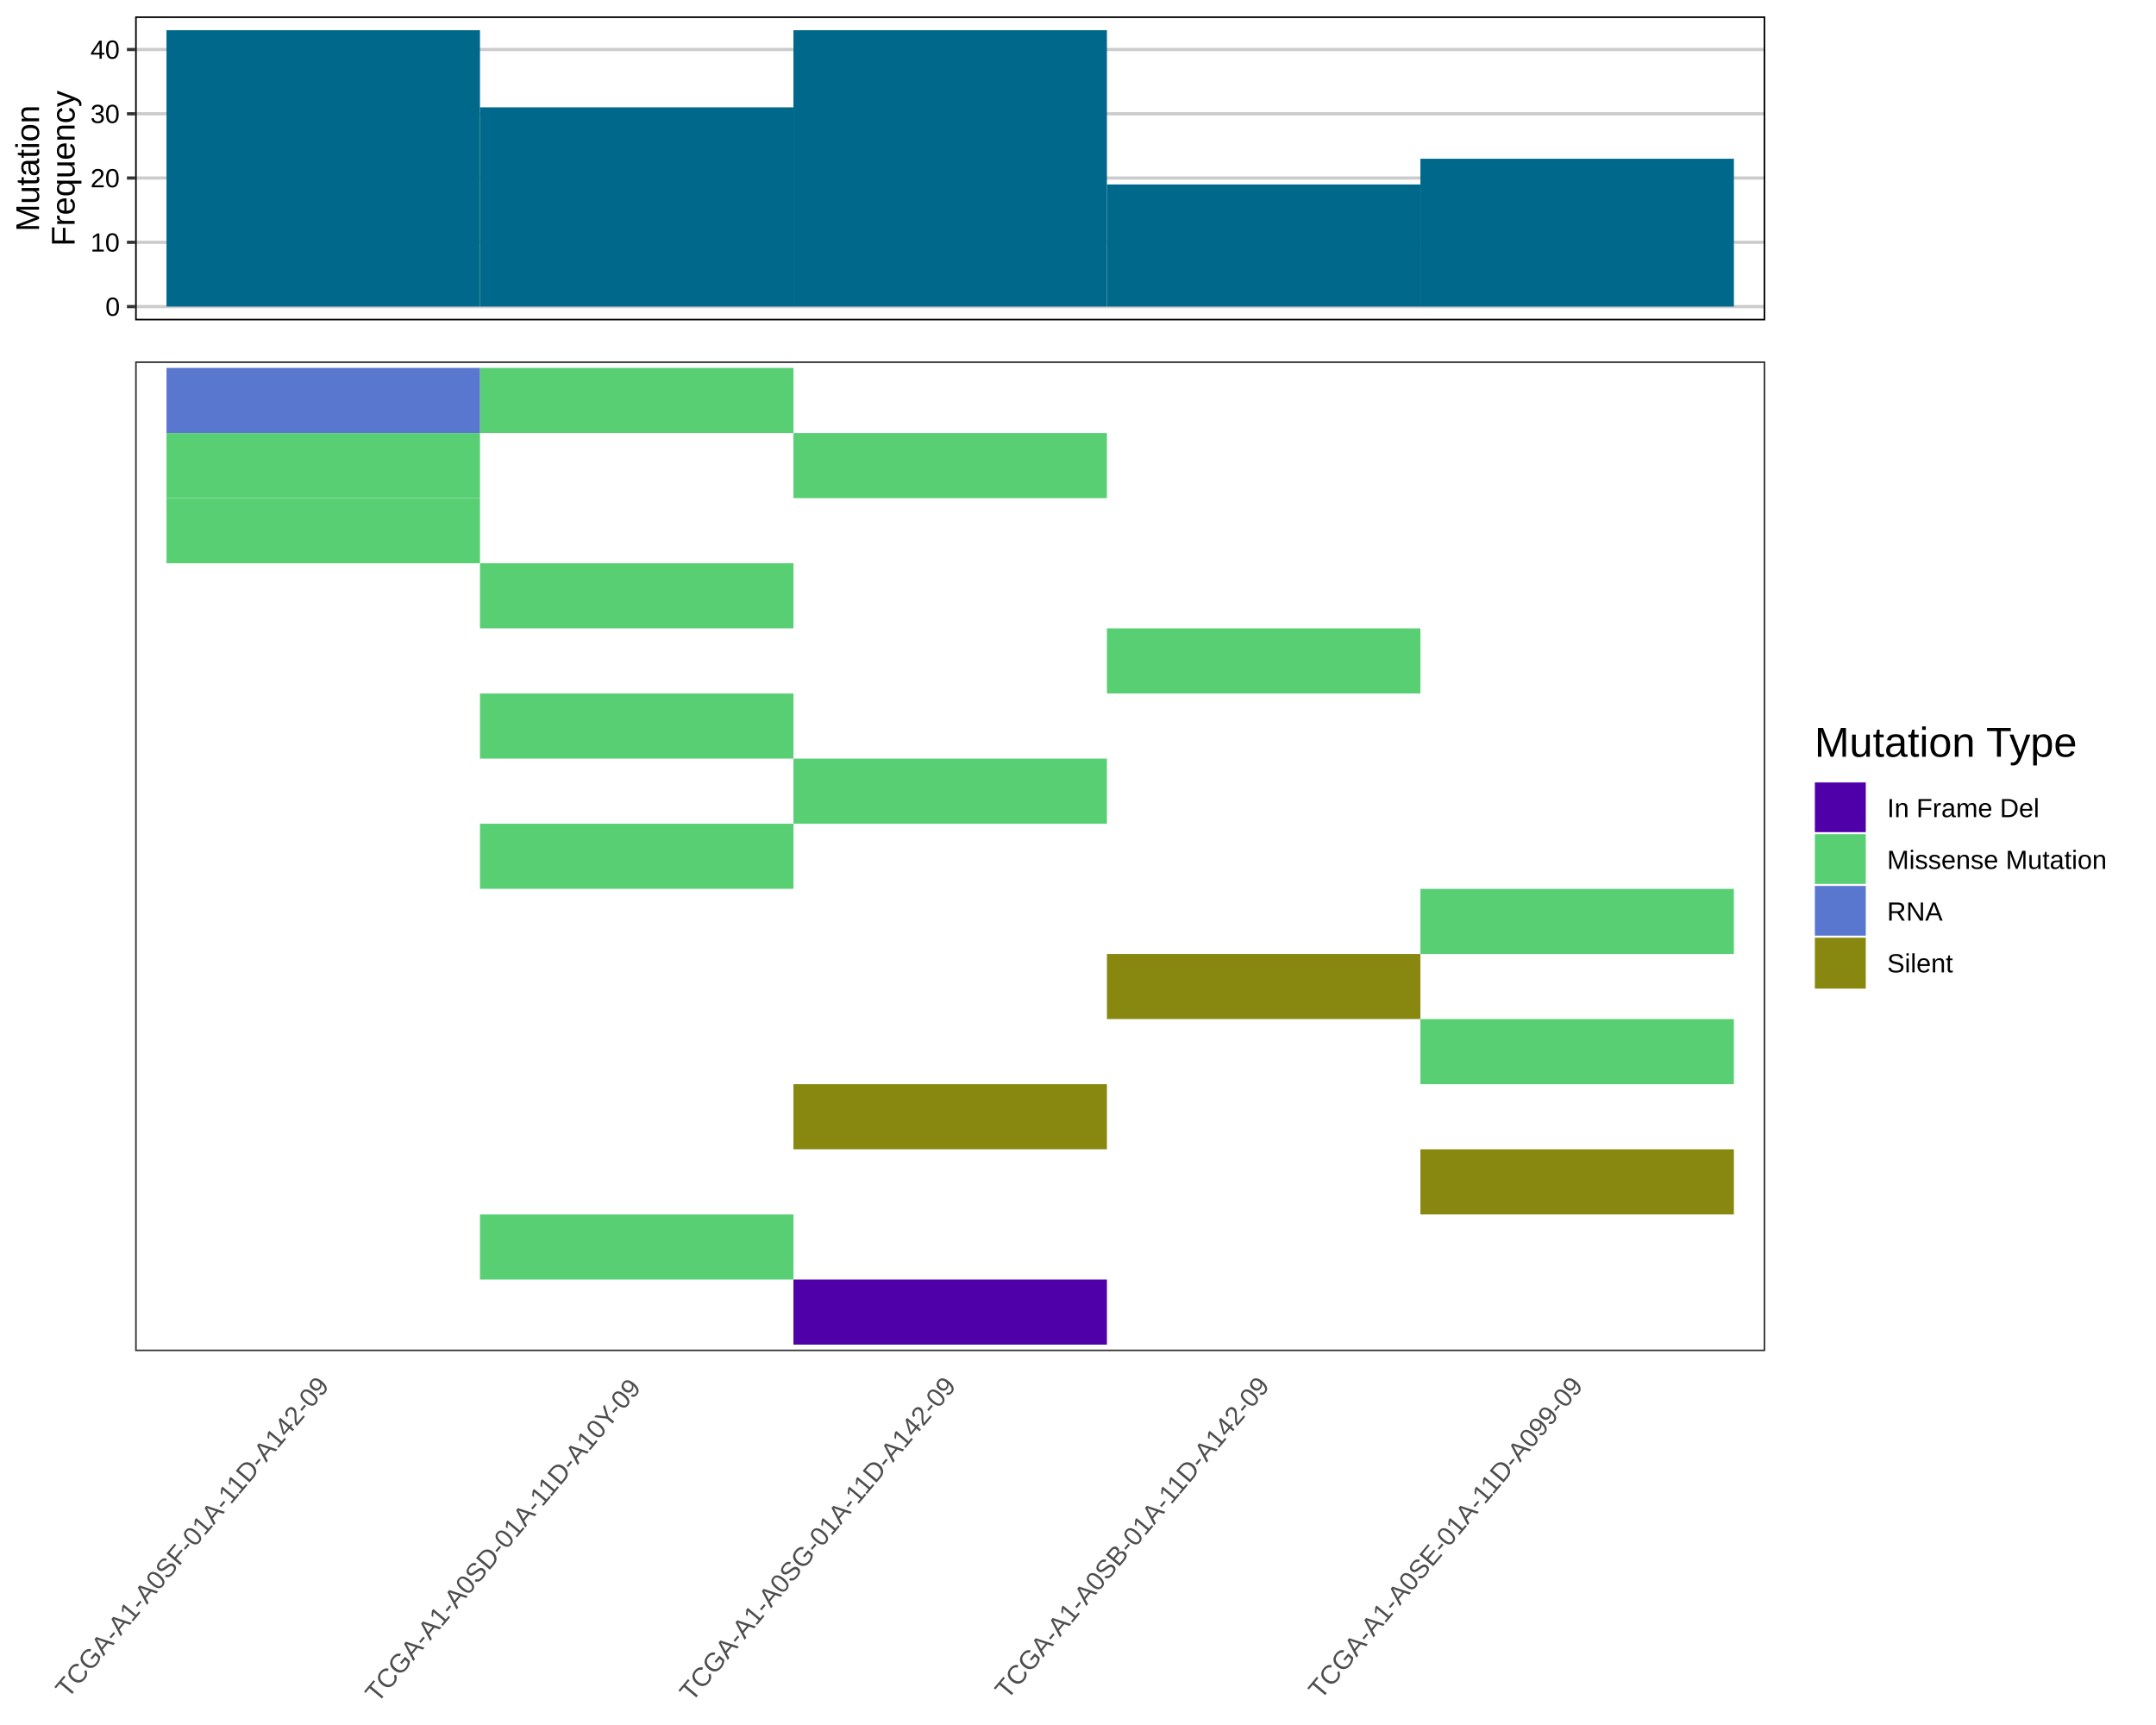
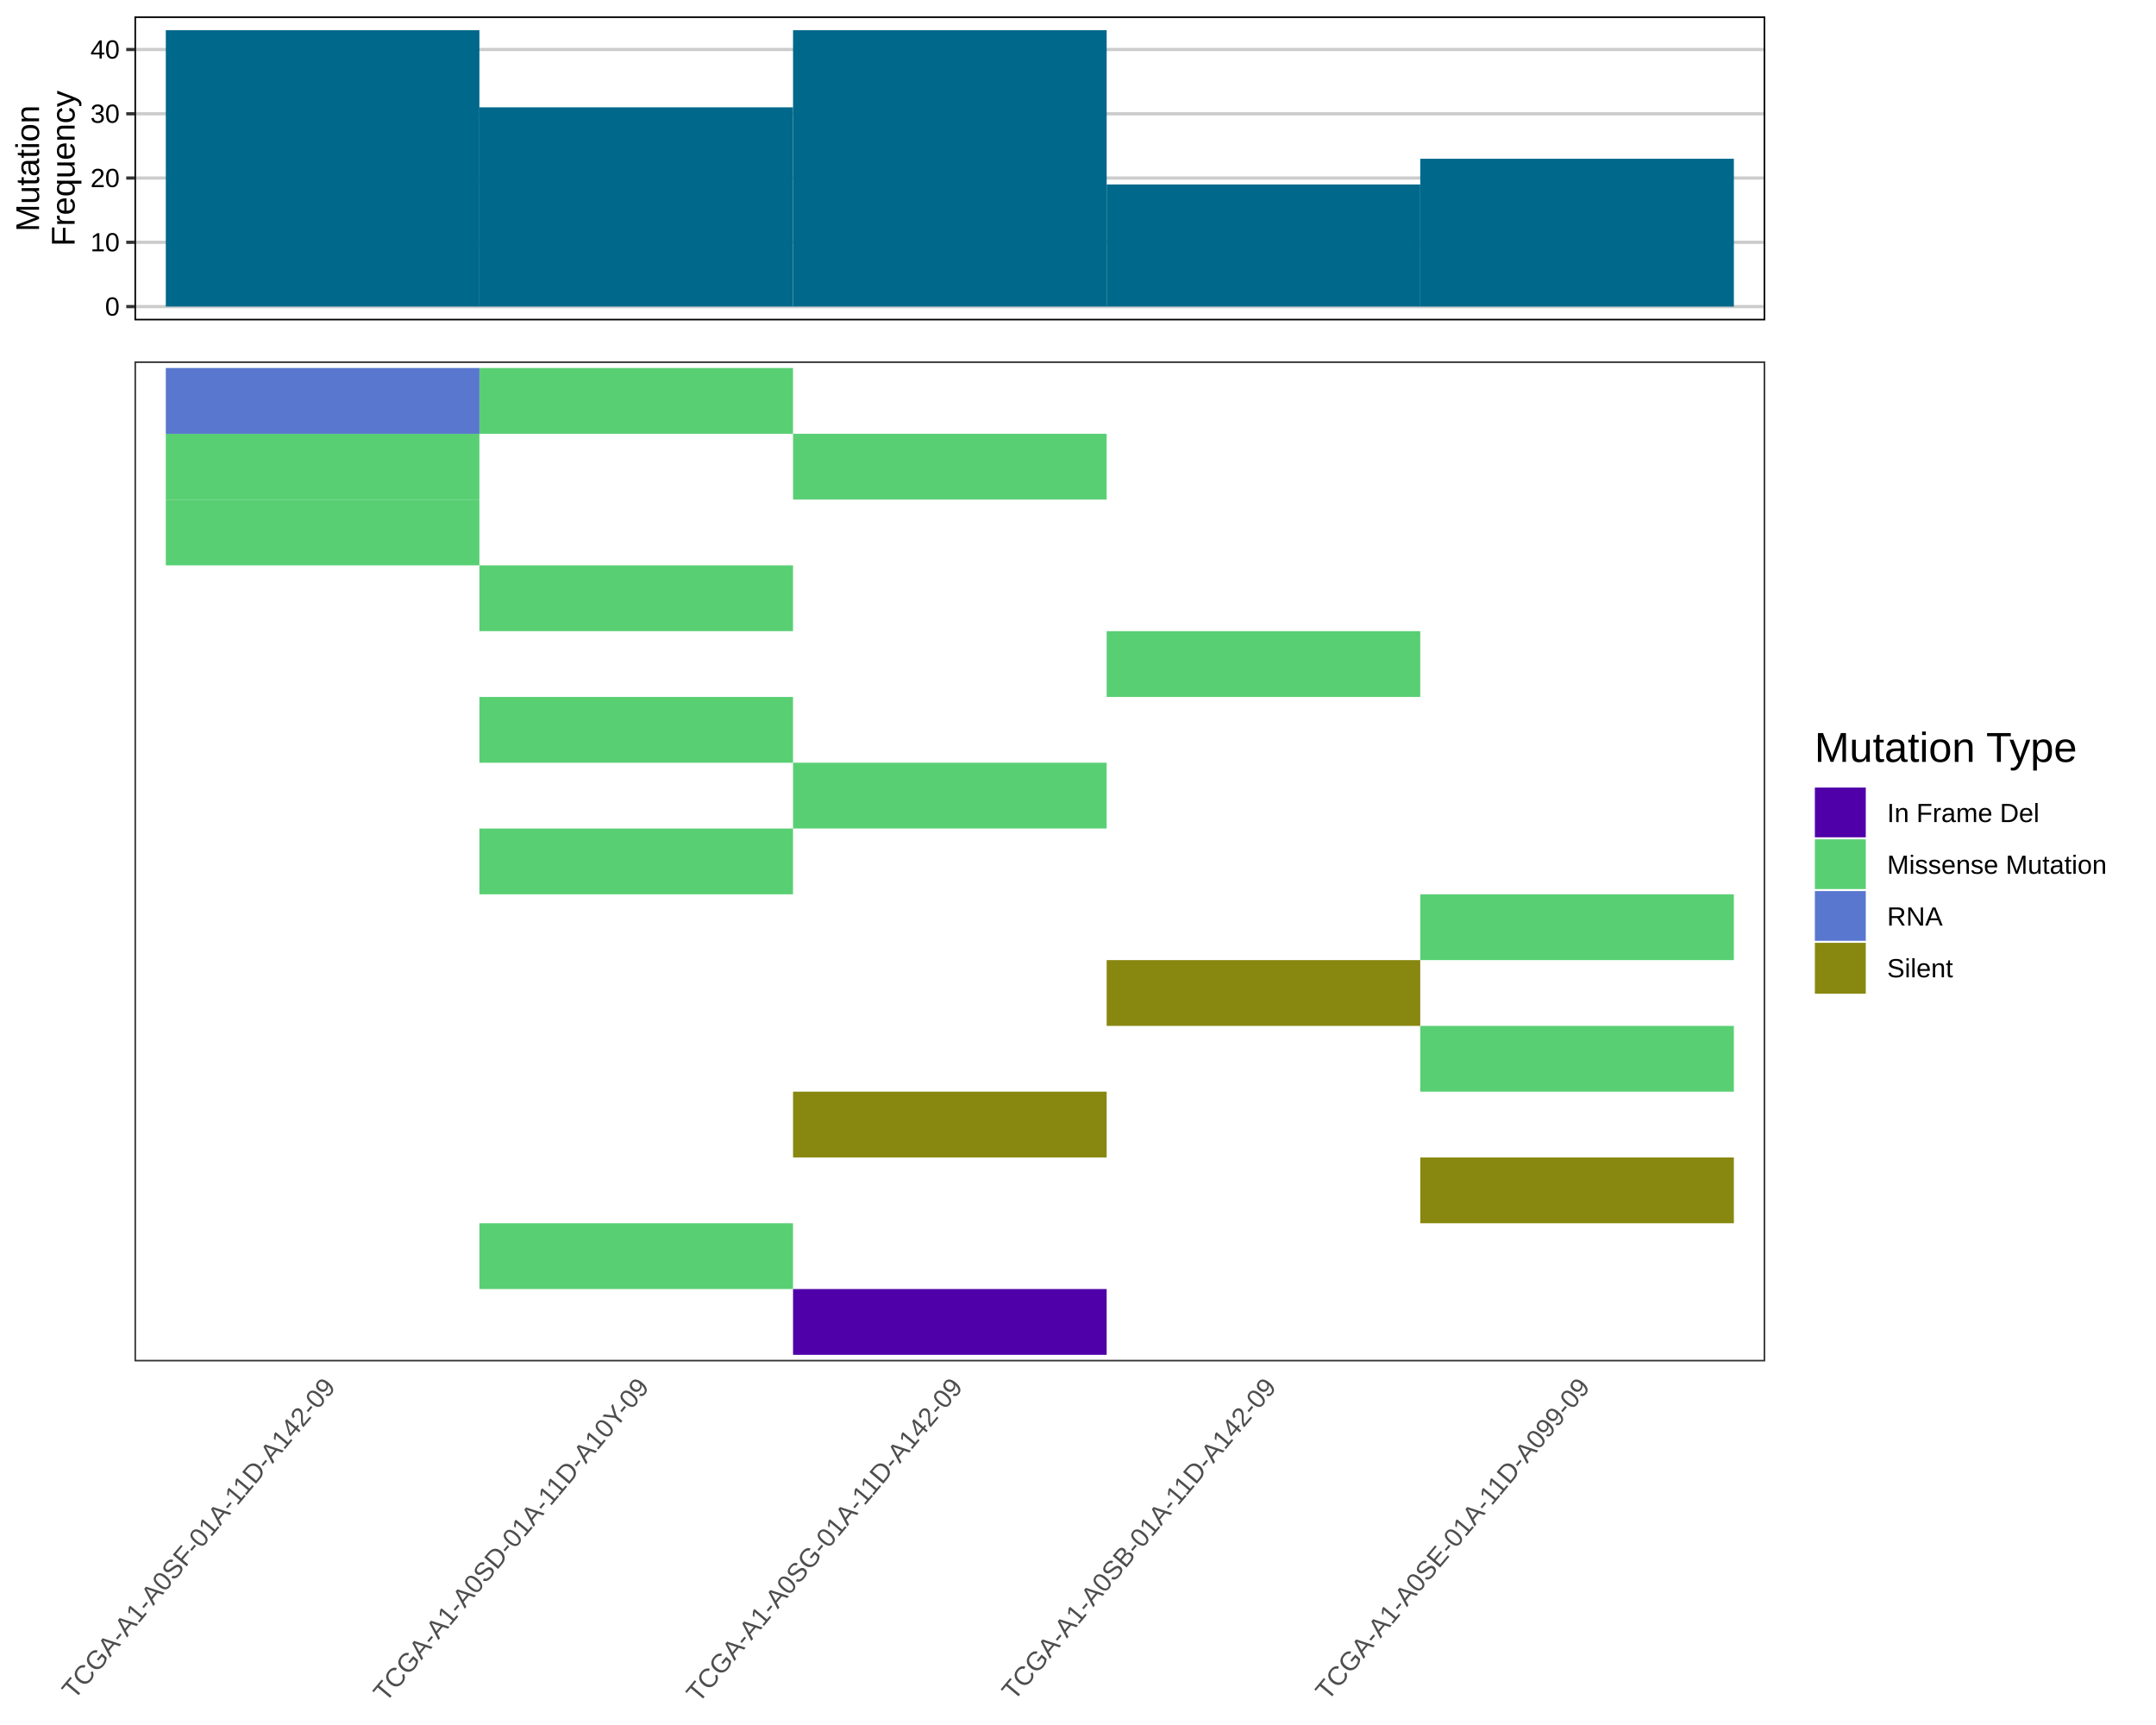
<svg xmlns="http://www.w3.org/2000/svg" viewBox="0 0 720.00 576.00">
  <defs>
    <style type="text/css">
-     line, polyline, path, rect, circle {
+     line, polyline, polygon, path, rect, circle {
      fill: none;
      stroke: #000000;
      stroke-linecap: round;
      stroke-linejoin: round;
      stroke-miterlimit: 10.00;
    }
  </style>
  </defs>
  <rect width="100%" height="100%" style="stroke: none; fill: #FFFFFF;" />
  <defs>
-     <clipPath id="cpNS4wMzUzNGUtMTR8NzA5LjA0MXwxMTUuMnww">
+     <clipPath id="cpMC4wMHw3MDkuMDR8MTE1LjIwfDAuMDA=">
      <rect x="0.00" y="0.00" width="709.04" height="115.20" />
    </clipPath>
  </defs>
-   <rect x="0.00" y="-0.00" width="709.04" height="115.20" style="stroke-width: 1.07; stroke: #FFFFFF; fill: #FFFFFF;" clip-path="url(#cpNS4wMzUzNGUtMTR8NzA5LjA0MXwxMTUuMnww)" />
+   <rect x="0.00" y="0.00" width="709.04" height="115.20" style="stroke-width: 1.07; stroke: #FFFFFF; fill: #FFFFFF;" clip-path="url(#cpMC4wMHw3MDkuMDR8MTE1LjIwfDAuMDA=)" />
  <defs>
-     <clipPath id="cpMHw3MjB8NTc2fDA=">
+     <clipPath id="cpMC4wMHw3MjAuMDB8NTc2LjAwfDAuMDA=">
      <rect x="0.00" y="0.00" width="720.00" height="576.00" />
    </clipPath>
  </defs>
  <defs>
-     <clipPath id="cpNDUuMTI5M3w1ODkuNTA1fDEwNi45ODF8NS40Nzk0NQ==">
-       <rect x="45.13" y="5.48" width="544.38" height="101.50" />
+     <clipPath id="cpNDQuOTB8NTg5LjUwfDEwNi45OHw1LjQ4">
+       <rect x="44.90" y="5.48" width="544.60" height="101.50" />
    </clipPath>
  </defs>
-   <polyline points="45.13,91.64 589.50,91.64 " style="stroke-width: 0.53; stroke: #FFFFFF; stroke-linecap: butt;" clip-path="url(#cpNDUuMTI5M3w1ODkuNTA1fDEwNi45ODF8NS40Nzk0NQ==)" />
-   <polyline points="45.13,70.18 589.50,70.18 " style="stroke-width: 0.53; stroke: #FFFFFF; stroke-linecap: butt;" clip-path="url(#cpNDUuMTI5M3w1ODkuNTA1fDEwNi45ODF8NS40Nzk0NQ==)" />
-   <polyline points="45.13,48.72 589.50,48.72 " style="stroke-width: 0.53; stroke: #FFFFFF; stroke-linecap: butt;" clip-path="url(#cpNDUuMTI5M3w1ODkuNTA1fDEwNi45ODF8NS40Nzk0NQ==)" />
-   <polyline points="45.13,27.26 589.50,27.26 " style="stroke-width: 0.53; stroke: #FFFFFF; stroke-linecap: butt;" clip-path="url(#cpNDUuMTI5M3w1ODkuNTA1fDEwNi45ODF8NS40Nzk0NQ==)" />
-   <polyline points="45.13,5.80 589.50,5.80 " style="stroke-width: 0.53; stroke: #FFFFFF; stroke-linecap: butt;" clip-path="url(#cpNDUuMTI5M3w1ODkuNTA1fDEwNi45ODF8NS40Nzk0NQ==)" />
-   <polyline points="45.13,102.37 589.50,102.37 " style="stroke-width: 1.07; stroke: #CCCCCC; stroke-linecap: butt;" clip-path="url(#cpNDUuMTI5M3w1ODkuNTA1fDEwNi45ODF8NS40Nzk0NQ==)" />
-   <polyline points="45.13,80.91 589.50,80.91 " style="stroke-width: 1.07; stroke: #CCCCCC; stroke-linecap: butt;" clip-path="url(#cpNDUuMTI5M3w1ODkuNTA1fDEwNi45ODF8NS40Nzk0NQ==)" />
-   <polyline points="45.13,59.45 589.50,59.45 " style="stroke-width: 1.07; stroke: #CCCCCC; stroke-linecap: butt;" clip-path="url(#cpNDUuMTI5M3w1ODkuNTA1fDEwNi45ODF8NS40Nzk0NQ==)" />
-   <polyline points="45.13,37.99 589.50,37.99 " style="stroke-width: 1.07; stroke: #CCCCCC; stroke-linecap: butt;" clip-path="url(#cpNDUuMTI5M3w1ODkuNTA1fDEwNi45ODF8NS40Nzk0NQ==)" />
-   <polyline points="45.13,16.53 589.50,16.53 " style="stroke-width: 1.07; stroke: #CCCCCC; stroke-linecap: butt;" clip-path="url(#cpNDUuMTI5M3w1ODkuNTA1fDEwNi45ODF8NS40Nzk0NQ==)" />
-   <rect x="55.60" y="10.09" width="104.69" height="92.27" style="stroke-width: 1.07; stroke: none; stroke-linecap: butt; fill: #00688B;" clip-path="url(#cpNDUuMTI5M3w1ODkuNTA1fDEwNi45ODF8NS40Nzk0NQ==)" />
-   <rect x="160.29" y="35.84" width="104.69" height="66.52" style="stroke-width: 1.07; stroke: none; stroke-linecap: butt; fill: #00688B;" clip-path="url(#cpNDUuMTI5M3w1ODkuNTA1fDEwNi45ODF8NS40Nzk0NQ==)" />
-   <rect x="264.97" y="10.09" width="104.69" height="92.27" style="stroke-width: 1.07; stroke: none; stroke-linecap: butt; fill: #00688B;" clip-path="url(#cpNDUuMTI5M3w1ODkuNTA1fDEwNi45ODF8NS40Nzk0NQ==)" />
-   <rect x="369.66" y="61.59" width="104.69" height="40.77" style="stroke-width: 1.07; stroke: none; stroke-linecap: butt; fill: #00688B;" clip-path="url(#cpNDUuMTI5M3w1ODkuNTA1fDEwNi45ODF8NS40Nzk0NQ==)" />
-   <rect x="474.35" y="53.01" width="104.69" height="49.36" style="stroke-width: 1.07; stroke: none; stroke-linecap: butt; fill: #00688B;" clip-path="url(#cpNDUuMTI5M3w1ODkuNTA1fDEwNi45ODF8NS40Nzk0NQ==)" />
-   <rect x="45.13" y="5.48" width="544.38" height="101.50" style="stroke-width: 1.07;" clip-path="url(#cpNDUuMTI5M3w1ODkuNTA1fDEwNi45ODF8NS40Nzk0NQ==)" />
+   <polyline points="44.90,91.64 589.50,91.64 " style="stroke-width: 0.53; stroke: #FFFFFF; stroke-linecap: butt;" clip-path="url(#cpNDQuOTB8NTg5LjUwfDEwNi45OHw1LjQ4)" />
+   <polyline points="44.90,70.18 589.50,70.18 " style="stroke-width: 0.53; stroke: #FFFFFF; stroke-linecap: butt;" clip-path="url(#cpNDQuOTB8NTg5LjUwfDEwNi45OHw1LjQ4)" />
+   <polyline points="44.90,48.72 589.50,48.72 " style="stroke-width: 0.53; stroke: #FFFFFF; stroke-linecap: butt;" clip-path="url(#cpNDQuOTB8NTg5LjUwfDEwNi45OHw1LjQ4)" />
+   <polyline points="44.90,27.26 589.50,27.26 " style="stroke-width: 0.53; stroke: #FFFFFF; stroke-linecap: butt;" clip-path="url(#cpNDQuOTB8NTg5LjUwfDEwNi45OHw1LjQ4)" />
+   <polyline points="44.90,5.80 589.50,5.80 " style="stroke-width: 0.53; stroke: #FFFFFF; stroke-linecap: butt;" clip-path="url(#cpNDQuOTB8NTg5LjUwfDEwNi45OHw1LjQ4)" />
+   <polyline points="44.90,102.37 589.50,102.37 " style="stroke-width: 1.07; stroke: #CCCCCC; stroke-linecap: butt;" clip-path="url(#cpNDQuOTB8NTg5LjUwfDEwNi45OHw1LjQ4)" />
+   <polyline points="44.90,80.91 589.50,80.91 " style="stroke-width: 1.07; stroke: #CCCCCC; stroke-linecap: butt;" clip-path="url(#cpNDQuOTB8NTg5LjUwfDEwNi45OHw1LjQ4)" />
+   <polyline points="44.90,59.45 589.50,59.45 " style="stroke-width: 1.07; stroke: #CCCCCC; stroke-linecap: butt;" clip-path="url(#cpNDQuOTB8NTg5LjUwfDEwNi45OHw1LjQ4)" />
+   <polyline points="44.90,37.99 589.50,37.99 " style="stroke-width: 1.07; stroke: #CCCCCC; stroke-linecap: butt;" clip-path="url(#cpNDQuOTB8NTg5LjUwfDEwNi45OHw1LjQ4)" />
+   <polyline points="44.90,16.53 589.50,16.53 " style="stroke-width: 1.07; stroke: #CCCCCC; stroke-linecap: butt;" clip-path="url(#cpNDQuOTB8NTg5LjUwfDEwNi45OHw1LjQ4)" />
+   <rect x="55.37" y="10.09" width="104.73" height="92.27" style="stroke-width: 1.07; stroke: none; stroke-linecap: butt; fill: #00688B;" clip-path="url(#cpNDQuOTB8NTg5LjUwfDEwNi45OHw1LjQ4)" />
+   <rect x="160.10" y="35.84" width="104.73" height="66.52" style="stroke-width: 1.07; stroke: none; stroke-linecap: butt; fill: #00688B;" clip-path="url(#cpNDQuOTB8NTg5LjUwfDEwNi45OHw1LjQ4)" />
+   <rect x="264.84" y="10.09" width="104.73" height="92.27" style="stroke-width: 1.07; stroke: none; stroke-linecap: butt; fill: #00688B;" clip-path="url(#cpNDQuOTB8NTg5LjUwfDEwNi45OHw1LjQ4)" />
+   <rect x="369.57" y="61.59" width="104.73" height="40.77" style="stroke-width: 1.07; stroke: none; stroke-linecap: butt; fill: #00688B;" clip-path="url(#cpNDQuOTB8NTg5LjUwfDEwNi45OHw1LjQ4)" />
+   <rect x="474.30" y="53.01" width="104.73" height="49.36" style="stroke-width: 1.07; stroke: none; stroke-linecap: butt; fill: #00688B;" clip-path="url(#cpNDQuOTB8NTg5LjUwfDEwNi45OHw1LjQ4)" />
+   <rect x="44.90" y="5.48" width="544.60" height="101.50" style="stroke-width: 1.07;" clip-path="url(#cpNDQuOTB8NTg5LjUwfDEwNi45OHw1LjQ4)" />
  <defs>
-     <clipPath id="cpMHw3MjB8NTc2fDA=">
+     <clipPath id="cpMC4wMHw3MjAuMDB8NTc2LjAwfDAuMDA=">
      <rect x="0.00" y="0.00" width="720.00" height="576.00" />
    </clipPath>
  </defs>
-   <g clip-path="url(#cpMHw3MjB8NTc2fDA=)">
-     <text x="35.19" y="105.46" style="font-size: 8.80px; font-family: Liberation Sans;" textLength="5.01px" lengthAdjust="spacingAndGlyphs">0</text>
+   <g clip-path="url(#cpMC4wMHw3MjAuMDB8NTc2LjAwfDAuMDA=)">
+     <text x="35.08" y="105.39" style="font-size: 8.80px; font-family: Liberation Sans;" textLength="4.89px" lengthAdjust="spacingAndGlyphs">0</text>
  </g>
-   <g clip-path="url(#cpMHw3MjB8NTc2fDA=)">
-     <text x="30.19" y="84.00" style="font-size: 8.80px; font-family: Liberation Sans;" textLength="10.01px" lengthAdjust="spacingAndGlyphs">10</text>
+   <g clip-path="url(#cpMC4wMHw3MjAuMDB8NTc2LjAwfDAuMDA=)">
+     <text x="30.19" y="83.93" style="font-size: 8.80px; font-family: Liberation Sans;" textLength="9.78px" lengthAdjust="spacingAndGlyphs">10</text>
  </g>
-   <g clip-path="url(#cpMHw3MjB8NTc2fDA=)">
-     <text x="30.19" y="62.54" style="font-size: 8.80px; font-family: Liberation Sans;" textLength="10.01px" lengthAdjust="spacingAndGlyphs">20</text>
+   <g clip-path="url(#cpMC4wMHw3MjAuMDB8NTc2LjAwfDAuMDA=)">
+     <text x="30.19" y="62.47" style="font-size: 8.80px; font-family: Liberation Sans;" textLength="9.78px" lengthAdjust="spacingAndGlyphs">20</text>
  </g>
-   <g clip-path="url(#cpMHw3MjB8NTc2fDA=)">
-     <text x="30.19" y="41.08" style="font-size: 8.80px; font-family: Liberation Sans;" textLength="10.01px" lengthAdjust="spacingAndGlyphs">30</text>
+   <g clip-path="url(#cpMC4wMHw3MjAuMDB8NTc2LjAwfDAuMDA=)">
+     <text x="30.19" y="41.01" style="font-size: 8.80px; font-family: Liberation Sans;" textLength="9.78px" lengthAdjust="spacingAndGlyphs">30</text>
  </g>
-   <g clip-path="url(#cpMHw3MjB8NTc2fDA=)">
-     <text x="30.19" y="19.62" style="font-size: 8.80px; font-family: Liberation Sans;" textLength="10.01px" lengthAdjust="spacingAndGlyphs">40</text>
+   <g clip-path="url(#cpMC4wMHw3MjAuMDB8NTc2LjAwfDAuMDA=)">
+     <text x="30.19" y="19.55" style="font-size: 8.80px; font-family: Liberation Sans;" textLength="9.78px" lengthAdjust="spacingAndGlyphs">40</text>
  </g>
-   <polyline points="42.39,102.37 45.13,102.37 " style="stroke-width: 1.07; stroke: #333333; stroke-linecap: butt;" clip-path="url(#cpMHw3MjB8NTc2fDA=)" />
-   <polyline points="42.39,80.91 45.13,80.91 " style="stroke-width: 1.07; stroke: #333333; stroke-linecap: butt;" clip-path="url(#cpMHw3MjB8NTc2fDA=)" />
-   <polyline points="42.39,59.45 45.13,59.45 " style="stroke-width: 1.07; stroke: #333333; stroke-linecap: butt;" clip-path="url(#cpMHw3MjB8NTc2fDA=)" />
-   <polyline points="42.39,37.99 45.13,37.99 " style="stroke-width: 1.07; stroke: #333333; stroke-linecap: butt;" clip-path="url(#cpMHw3MjB8NTc2fDA=)" />
-   <polyline points="42.39,16.53 45.13,16.53 " style="stroke-width: 1.07; stroke: #333333; stroke-linecap: butt;" clip-path="url(#cpMHw3MjB8NTc2fDA=)" />
-   <g clip-path="url(#cpMHw3MjB8NTc2fDA=)">
-     <text transform="translate(13.04,77.33) rotate(-90)" style="font-size: 11.00px; font-family: Liberation Sans;" textLength="42.19px" lengthAdjust="spacingAndGlyphs">Mutation</text>
+   <polyline points="42.16,102.37 44.90,102.37 " style="stroke-width: 1.07; stroke: #333333; stroke-linecap: butt;" clip-path="url(#cpMC4wMHw3MjAuMDB8NTc2LjAwfDAuMDA=)" />
+   <polyline points="42.16,80.91 44.90,80.91 " style="stroke-width: 1.07; stroke: #333333; stroke-linecap: butt;" clip-path="url(#cpMC4wMHw3MjAuMDB8NTc2LjAwfDAuMDA=)" />
+   <polyline points="42.16,59.45 44.90,59.45 " style="stroke-width: 1.07; stroke: #333333; stroke-linecap: butt;" clip-path="url(#cpMC4wMHw3MjAuMDB8NTc2LjAwfDAuMDA=)" />
+   <polyline points="42.16,37.99 44.90,37.99 " style="stroke-width: 1.07; stroke: #333333; stroke-linecap: butt;" clip-path="url(#cpMC4wMHw3MjAuMDB8NTc2LjAwfDAuMDA=)" />
+   <polyline points="42.16,16.53 44.90,16.53 " style="stroke-width: 1.07; stroke: #333333; stroke-linecap: butt;" clip-path="url(#cpMC4wMHw3MjAuMDB8NTc2LjAwfDAuMDA=)" />
+   <g clip-path="url(#cpMC4wMHw3MjAuMDB8NTc2LjAwfDAuMDA=)">
+     <text transform="translate(13.04,77.34) rotate(-90)" style="font-size: 11.00px; font-family: Liberation Sans;" textLength="42.22px" lengthAdjust="spacingAndGlyphs">Mutation</text>
  </g>
-   <g clip-path="url(#cpMHw3MjB8NTc2fDA=)">
-     <text transform="translate(24.92,82.22) rotate(-90)" style="font-size: 11.00px; font-family: Liberation Sans;" textLength="51.97px" lengthAdjust="spacingAndGlyphs">Frequency</text>
+   <g clip-path="url(#cpMC4wMHw3MjAuMDB8NTc2LjAwfDAuMDA=)">
+     <text transform="translate(24.92,82.23) rotate(-90)" style="font-size: 11.00px; font-family: Liberation Sans;" textLength="52.00px" lengthAdjust="spacingAndGlyphs">Frequency</text>
  </g>
  <defs>
-     <clipPath id="cpNS4wMzUzNGUtMTR8NzIwfDU3NnwxMTUuMg==">
+     <clipPath id="cpMC4wMHw3MjAuMDB8NTc2LjAwfDExNS4yMA==">
      <rect x="0.00" y="115.20" width="720.00" height="460.80" />
    </clipPath>
  </defs>
-   <rect x="0.00" y="115.20" width="720.00" height="460.80" style="stroke-width: 1.07; stroke: #FFFFFF; fill: #FFFFFF;" clip-path="url(#cpNS4wMzUzNGUtMTR8NzIwfDU3NnwxMTUuMg==)" />
+   <rect x="0.00" y="115.20" width="720.00" height="460.80" style="stroke-width: 1.07; stroke: #FFFFFF; fill: #FFFFFF;" clip-path="url(#cpMC4wMHw3MjAuMDB8NTc2LjAwfDExNS4yMA==)" />
  <defs>
-     <clipPath id="cpMHw3MjB8NTc2fDA=">
+     <clipPath id="cpMC4wMHw3MjAuMDB8NTc2LjAwfDAuMDA=">
      <rect x="0.00" y="0.00" width="720.00" height="576.00" />
    </clipPath>
  </defs>
  <defs>
-     <clipPath id="cpNDUuMTI5M3w1ODkuNTA1fDQ1MS4xNjl8MTIwLjY3OQ==">
-       <rect x="45.13" y="120.68" width="544.38" height="330.49" />
+     <clipPath id="cpNDQuOTB8NTg5LjUwfDQ1NC41OXwxMjAuNjg=">
+       <rect x="44.90" y="120.68" width="544.60" height="333.91" />
    </clipPath>
  </defs>
-   <rect x="45.13" y="120.68" width="544.38" height="330.49" style="stroke-width: 1.07; stroke: #FFFFFF; fill: #FFFFFF;" clip-path="url(#cpNDUuMTI5M3w1ODkuNTA1fDQ1MS4xNjl8MTIwLjY3OQ==)" />
-   <rect x="369.66" y="318.54" width="104.69" height="21.74" style="stroke-width: 0.21; stroke: none; stroke-linecap: butt; fill: #888811;" clip-path="url(#cpNDUuMTI5M3w1ODkuNTA1fDQ1MS4xNjl8MTIwLjY3OQ==)" />
-   <rect x="369.66" y="209.82" width="104.69" height="21.74" style="stroke-width: 0.21; stroke: none; stroke-linecap: butt; fill: #59CF74;" clip-path="url(#cpNDUuMTI5M3w1ODkuNTA1fDQ1MS4xNjl8MTIwLjY3OQ==)" />
-   <rect x="160.29" y="122.85" width="104.69" height="21.74" style="stroke-width: 0.21; stroke: none; stroke-linecap: butt; fill: #59CF74;" clip-path="url(#cpNDUuMTI5M3w1ODkuNTA1fDQ1MS4xNjl8MTIwLjY3OQ==)" />
-   <rect x="160.29" y="405.51" width="104.69" height="21.74" style="stroke-width: 0.21; stroke: none; stroke-linecap: butt; fill: #59CF74;" clip-path="url(#cpNDUuMTI5M3w1ODkuNTA1fDQ1MS4xNjl8MTIwLjY3OQ==)" />
-   <rect x="160.29" y="275.05" width="104.69" height="21.74" style="stroke-width: 0.21; stroke: none; stroke-linecap: butt; fill: #59CF74;" clip-path="url(#cpNDUuMTI5M3w1ODkuNTA1fDQ1MS4xNjl8MTIwLjY3OQ==)" />
-   <rect x="160.29" y="231.57" width="104.69" height="21.74" style="stroke-width: 0.21; stroke: none; stroke-linecap: butt; fill: #59CF74;" clip-path="url(#cpNDUuMTI5M3w1ODkuNTA1fDQ1MS4xNjl8MTIwLjY3OQ==)" />
-   <rect x="160.29" y="188.08" width="104.69" height="21.74" style="stroke-width: 0.21; stroke: none; stroke-linecap: butt; fill: #59CF74;" clip-path="url(#cpNDUuMTI5M3w1ODkuNTA1fDQ1MS4xNjl8MTIwLjY3OQ==)" />
-   <rect x="474.35" y="383.77" width="104.69" height="21.74" style="stroke-width: 0.21; stroke: none; stroke-linecap: butt; fill: #888811;" clip-path="url(#cpNDUuMTI5M3w1ODkuNTA1fDQ1MS4xNjl8MTIwLjY3OQ==)" />
-   <rect x="474.35" y="340.28" width="104.69" height="21.74" style="stroke-width: 0.21; stroke: none; stroke-linecap: butt; fill: #59CF74;" clip-path="url(#cpNDUuMTI5M3w1ODkuNTA1fDQ1MS4xNjl8MTIwLjY3OQ==)" />
-   <rect x="474.35" y="296.80" width="104.69" height="21.74" style="stroke-width: 0.21; stroke: none; stroke-linecap: butt; fill: #59CF74;" clip-path="url(#cpNDUuMTI5M3w1ODkuNTA1fDQ1MS4xNjl8MTIwLjY3OQ==)" />
-   <rect x="55.60" y="144.60" width="104.69" height="21.74" style="stroke-width: 0.21; stroke: none; stroke-linecap: butt; fill: #59CF74;" clip-path="url(#cpNDUuMTI5M3w1ODkuNTA1fDQ1MS4xNjl8MTIwLjY3OQ==)" />
-   <rect x="55.60" y="122.85" width="104.69" height="21.74" style="stroke-width: 0.21; stroke: none; stroke-linecap: butt; fill: #5977CF;" clip-path="url(#cpNDUuMTI5M3w1ODkuNTA1fDQ1MS4xNjl8MTIwLjY3OQ==)" />
-   <rect x="55.60" y="166.34" width="104.69" height="21.74" style="stroke-width: 0.21; stroke: none; stroke-linecap: butt; fill: #59CF74;" clip-path="url(#cpNDUuMTI5M3w1ODkuNTA1fDQ1MS4xNjl8MTIwLjY3OQ==)" />
-   <rect x="264.97" y="144.60" width="104.69" height="21.74" style="stroke-width: 0.21; stroke: none; stroke-linecap: butt; fill: #59CF74;" clip-path="url(#cpNDUuMTI5M3w1ODkuNTA1fDQ1MS4xNjl8MTIwLjY3OQ==)" />
-   <rect x="264.97" y="427.25" width="104.69" height="21.74" style="stroke-width: 0.21; stroke: none; stroke-linecap: butt; fill: #4F00A8;" clip-path="url(#cpNDUuMTI5M3w1ODkuNTA1fDQ1MS4xNjl8MTIwLjY3OQ==)" />
-   <rect x="264.97" y="362.02" width="104.69" height="21.74" style="stroke-width: 0.21; stroke: none; stroke-linecap: butt; fill: #888811;" clip-path="url(#cpNDUuMTI5M3w1ODkuNTA1fDQ1MS4xNjl8MTIwLjY3OQ==)" />
-   <rect x="264.97" y="253.31" width="104.69" height="21.74" style="stroke-width: 0.21; stroke: none; stroke-linecap: butt; fill: #59CF74;" clip-path="url(#cpNDUuMTI5M3w1ODkuNTA1fDQ1MS4xNjl8MTIwLjY3OQ==)" />
-   <rect x="45.13" y="120.68" width="544.38" height="330.49" style="stroke-width: 1.07; stroke: #333333;" clip-path="url(#cpNDUuMTI5M3w1ODkuNTA1fDQ1MS4xNjl8MTIwLjY3OQ==)" />
+   <rect x="44.90" y="120.68" width="544.60" height="333.91" style="stroke-width: 1.07; stroke: #FFFFFF; fill: #FFFFFF;" clip-path="url(#cpNDQuOTB8NTg5LjUwfDQ1NC41OXwxMjAuNjg=)" />
+   <rect x="369.57" y="320.59" width="104.73" height="21.97" style="stroke-width: 0.21; stroke: none; stroke-linecap: butt; fill: #888811;" clip-path="url(#cpNDQuOTB8NTg5LjUwfDQ1NC41OXwxMjAuNjg=)" />
+   <rect x="369.57" y="210.75" width="104.73" height="21.97" style="stroke-width: 0.21; stroke: none; stroke-linecap: butt; fill: #59CF74;" clip-path="url(#cpNDQuOTB8NTg5LjUwfDQ1NC41OXwxMjAuNjg=)" />
+   <rect x="160.10" y="122.88" width="104.73" height="21.97" style="stroke-width: 0.21; stroke: none; stroke-linecap: butt; fill: #59CF74;" clip-path="url(#cpNDQuOTB8NTg5LjUwfDQ1NC41OXwxMjAuNjg=)" />
+   <rect x="160.10" y="408.46" width="104.73" height="21.97" style="stroke-width: 0.21; stroke: none; stroke-linecap: butt; fill: #59CF74;" clip-path="url(#cpNDQuOTB8NTg5LjUwfDQ1NC41OXwxMjAuNjg=)" />
+   <rect x="160.10" y="276.65" width="104.73" height="21.97" style="stroke-width: 0.21; stroke: none; stroke-linecap: butt; fill: #59CF74;" clip-path="url(#cpNDQuOTB8NTg5LjUwfDQ1NC41OXwxMjAuNjg=)" />
+   <rect x="160.10" y="232.72" width="104.73" height="21.97" style="stroke-width: 0.21; stroke: none; stroke-linecap: butt; fill: #59CF74;" clip-path="url(#cpNDQuOTB8NTg5LjUwfDQ1NC41OXwxMjAuNjg=)" />
+   <rect x="160.10" y="188.78" width="104.73" height="21.97" style="stroke-width: 0.21; stroke: none; stroke-linecap: butt; fill: #59CF74;" clip-path="url(#cpNDQuOTB8NTg5LjUwfDQ1NC41OXwxMjAuNjg=)" />
+   <rect x="474.30" y="386.49" width="104.73" height="21.97" style="stroke-width: 0.21; stroke: none; stroke-linecap: butt; fill: #888811;" clip-path="url(#cpNDQuOTB8NTg5LjUwfDQ1NC41OXwxMjAuNjg=)" />
+   <rect x="474.30" y="342.56" width="104.73" height="21.97" style="stroke-width: 0.21; stroke: none; stroke-linecap: butt; fill: #59CF74;" clip-path="url(#cpNDQuOTB8NTg5LjUwfDQ1NC41OXwxMjAuNjg=)" />
+   <rect x="474.30" y="298.62" width="104.73" height="21.97" style="stroke-width: 0.21; stroke: none; stroke-linecap: butt; fill: #59CF74;" clip-path="url(#cpNDQuOTB8NTg5LjUwfDQ1NC41OXwxMjAuNjg=)" />
+   <rect x="55.37" y="144.84" width="104.73" height="21.97" style="stroke-width: 0.21; stroke: none; stroke-linecap: butt; fill: #59CF74;" clip-path="url(#cpNDQuOTB8NTg5LjUwfDQ1NC41OXwxMjAuNjg=)" />
+   <rect x="55.37" y="122.88" width="104.73" height="21.97" style="stroke-width: 0.21; stroke: none; stroke-linecap: butt; fill: #5977CF;" clip-path="url(#cpNDQuOTB8NTg5LjUwfDQ1NC41OXwxMjAuNjg=)" />
+   <rect x="55.37" y="166.81" width="104.73" height="21.97" style="stroke-width: 0.21; stroke: none; stroke-linecap: butt; fill: #59CF74;" clip-path="url(#cpNDQuOTB8NTg5LjUwfDQ1NC41OXwxMjAuNjg=)" />
+   <rect x="264.84" y="144.84" width="104.73" height="21.97" style="stroke-width: 0.21; stroke: none; stroke-linecap: butt; fill: #59CF74;" clip-path="url(#cpNDQuOTB8NTg5LjUwfDQ1NC41OXwxMjAuNjg=)" />
+   <rect x="264.84" y="430.43" width="104.73" height="21.97" style="stroke-width: 0.21; stroke: none; stroke-linecap: butt; fill: #4F00A8;" clip-path="url(#cpNDQuOTB8NTg5LjUwfDQ1NC41OXwxMjAuNjg=)" />
+   <rect x="264.84" y="364.52" width="104.73" height="21.97" style="stroke-width: 0.21; stroke: none; stroke-linecap: butt; fill: #888811;" clip-path="url(#cpNDQuOTB8NTg5LjUwfDQ1NC41OXwxMjAuNjg=)" />
+   <rect x="264.84" y="254.68" width="104.73" height="21.97" style="stroke-width: 0.21; stroke: none; stroke-linecap: butt; fill: #59CF74;" clip-path="url(#cpNDQuOTB8NTg5LjUwfDQ1NC41OXwxMjAuNjg=)" />
+   <rect x="44.90" y="120.68" width="544.60" height="333.91" style="stroke-width: 1.07; stroke: #333333;" clip-path="url(#cpNDQuOTB8NTg5LjUwfDQ1NC41OXwxMjAuNjg=)" />
  <defs>
-     <clipPath id="cpMHw3MjB8NTc2fDA=">
+     <clipPath id="cpMC4wMHw3MjAuMDB8NTc2LjAwfDAuMDA=">
      <rect x="0.00" y="0.00" width="720.00" height="576.00" />
    </clipPath>
  </defs>
-   <g clip-path="url(#cpMHw3MjB8NTc2fDA=)">
-     <text transform="translate(22.66,567.37) rotate(-50)" style="font-size: 8.80px; fill: #4D4D4D; font-family: Liberation Sans;" textLength="140.05px" lengthAdjust="spacingAndGlyphs">TCGA-A1-A0SF-01A-11D-A142-09</text>
+   <g clip-path="url(#cpMC4wMHw3MjAuMDB8NTc2LjAwfDAuMDA=)">
+     <text transform="translate(24.80,567.77) rotate(-50)" style="font-size: 8.80px; fill: #4D4D4D; font-family: Liberation Sans;" textLength="136.23px" lengthAdjust="spacingAndGlyphs">TCGA-A1-A0SF-01A-11D-A142-09</text>
  </g>
-   <g clip-path="url(#cpMHw3MjB8NTc2fDA=)">
-     <text transform="translate(126.06,568.90) rotate(-50)" style="font-size: 8.80px; fill: #4D4D4D; font-family: Liberation Sans;" textLength="142.05px" lengthAdjust="spacingAndGlyphs">TCGA-A1-A0SD-01A-11D-A10Y-09</text>
+   <g clip-path="url(#cpMC4wMHw3MjAuMDB8NTc2LjAwfDAuMDA=)">
+     <text transform="translate(128.79,568.66) rotate(-50)" style="font-size: 8.80px; fill: #4D4D4D; font-family: Liberation Sans;" textLength="137.39px" lengthAdjust="spacingAndGlyphs">TCGA-A1-A0SD-01A-11D-A10Y-09</text>
  </g>
-   <g clip-path="url(#cpMHw3MjB8NTc2fDA=)">
-     <text transform="translate(231.07,568.52) rotate(-50)" style="font-size: 8.80px; fill: #4D4D4D; font-family: Liberation Sans;" textLength="141.56px" lengthAdjust="spacingAndGlyphs">TCGA-A1-A0SG-01A-11D-A142-09</text>
+   <g clip-path="url(#cpMC4wMHw3MjAuMDB8NTc2LjAwfDAuMDA=)">
+     <text transform="translate(233.32,568.90) rotate(-50)" style="font-size: 8.80px; fill: #4D4D4D; font-family: Liberation Sans;" textLength="137.70px" lengthAdjust="spacingAndGlyphs">TCGA-A1-A0SG-01A-11D-A142-09</text>
  </g>
-   <g clip-path="url(#cpMHw3MjB8NTc2fDA=)">
-     <text transform="translate(336.39,567.75) rotate(-50)" style="font-size: 8.80px; fill: #4D4D4D; font-family: Liberation Sans;" textLength="140.56px" lengthAdjust="spacingAndGlyphs">TCGA-A1-A0SB-01A-11D-A142-09</text>
+   <g clip-path="url(#cpMC4wMHw3MjAuMDB8NTc2LjAwfDAuMDA=)">
+     <text transform="translate(338.67,568.16) rotate(-50)" style="font-size: 8.80px; fill: #4D4D4D; font-family: Liberation Sans;" textLength="136.73px" lengthAdjust="spacingAndGlyphs">TCGA-A1-A0SB-01A-11D-A142-09</text>
  </g>
-   <g clip-path="url(#cpMHw3MjB8NTc2fDA=)">
-     <text transform="translate(441.08,567.75) rotate(-50)" style="font-size: 8.80px; fill: #4D4D4D; font-family: Liberation Sans;" textLength="140.56px" lengthAdjust="spacingAndGlyphs">TCGA-A1-A0SE-01A-11D-A099-09</text>
+   <g clip-path="url(#cpMC4wMHw3MjAuMDB8NTc2LjAwfDAuMDA=)">
+     <text transform="translate(443.41,568.16) rotate(-50)" style="font-size: 8.80px; fill: #4D4D4D; font-family: Liberation Sans;" textLength="136.73px" lengthAdjust="spacingAndGlyphs">TCGA-A1-A0SE-01A-11D-A099-09</text>
  </g>
-   <rect x="600.46" y="236.12" width="108.58" height="99.60" style="stroke-width: 1.07; stroke: none; fill: #FFFFFF;" clip-path="url(#cpMHw3MjB8NTc2fDA=)" />
-   <g clip-path="url(#cpMHw3MjB8NTc2fDA=)">
-     <text x="605.94" y="252.69" style="font-size: 14.00px; font-family: Liberation Sans;" textLength="88.71px" lengthAdjust="spacingAndGlyphs">Mutation Type</text>
+   <rect x="600.46" y="237.84" width="108.58" height="99.60" style="stroke-width: 1.07; stroke: none; fill: #FFFFFF;" clip-path="url(#cpMC4wMHw3MjAuMDB8NTc2LjAwfDAuMDA=)" />
+   <g clip-path="url(#cpMC4wMHw3MjAuMDB8NTc2LjAwfDAuMDA=)">
+     <text x="605.94" y="254.40" style="font-size: 14.00px; font-family: Liberation Sans;" textLength="87.66px" lengthAdjust="spacingAndGlyphs">Mutation Type</text>
  </g>
-   <rect x="605.94" y="261.12" width="17.28" height="17.28" style="stroke-width: 1.07; stroke: #FFFFFF; fill: #F2F2F2;" clip-path="url(#cpMHw3MjB8NTc2fDA=)" />
-   <rect x="606.08" y="261.27" width="17.00" height="17.00" style="stroke-width: 0.21; stroke: none; stroke-linejoin: miter; fill: #4F00A8;" clip-path="url(#cpMHw3MjB8NTc2fDA=)" />
-   <rect x="605.94" y="278.40" width="17.28" height="17.28" style="stroke-width: 1.07; stroke: #FFFFFF; fill: #F2F2F2;" clip-path="url(#cpMHw3MjB8NTc2fDA=)" />
-   <rect x="606.08" y="278.55" width="17.00" height="17.00" style="stroke-width: 0.21; stroke: none; stroke-linejoin: miter; fill: #59CF74;" clip-path="url(#cpMHw3MjB8NTc2fDA=)" />
-   <rect x="605.94" y="295.68" width="17.28" height="17.28" style="stroke-width: 1.07; stroke: #FFFFFF; fill: #F2F2F2;" clip-path="url(#cpMHw3MjB8NTc2fDA=)" />
-   <rect x="606.08" y="295.83" width="17.00" height="17.00" style="stroke-width: 0.21; stroke: none; stroke-linejoin: miter; fill: #5977CF;" clip-path="url(#cpMHw3MjB8NTc2fDA=)" />
-   <rect x="605.94" y="312.96" width="17.28" height="17.28" style="stroke-width: 1.07; stroke: #FFFFFF; fill: #F2F2F2;" clip-path="url(#cpMHw3MjB8NTc2fDA=)" />
-   <rect x="606.08" y="313.11" width="17.00" height="17.00" style="stroke-width: 0.21; stroke: none; stroke-linejoin: miter; fill: #888811;" clip-path="url(#cpMHw3MjB8NTc2fDA=)" />
-   <g clip-path="url(#cpMHw3MjB8NTc2fDA=)">
-     <text x="630.20" y="272.86" style="font-size: 8.80px; font-family: Liberation Sans;" textLength="52.01px" lengthAdjust="spacingAndGlyphs">In Frame Del</text>
+   <rect x="605.94" y="262.84" width="17.28" height="17.28" style="stroke-width: 1.07; stroke: #FFFFFF; fill: #F2F2F2;" clip-path="url(#cpMC4wMHw3MjAuMDB8NTc2LjAwfDAuMDA=)" />
+   <rect x="606.08" y="262.98" width="17.00" height="17.00" style="stroke-width: 0.21; stroke: none; stroke-linejoin: miter; fill: #4F00A8;" clip-path="url(#cpMC4wMHw3MjAuMDB8NTc2LjAwfDAuMDA=)" />
+   <rect x="605.94" y="280.12" width="17.28" height="17.28" style="stroke-width: 1.07; stroke: #FFFFFF; fill: #F2F2F2;" clip-path="url(#cpMC4wMHw3MjAuMDB8NTc2LjAwfDAuMDA=)" />
+   <rect x="606.08" y="280.26" width="17.00" height="17.00" style="stroke-width: 0.21; stroke: none; stroke-linejoin: miter; fill: #59CF74;" clip-path="url(#cpMC4wMHw3MjAuMDB8NTc2LjAwfDAuMDA=)" />
+   <rect x="605.94" y="297.40" width="17.28" height="17.28" style="stroke-width: 1.07; stroke: #FFFFFF; fill: #F2F2F2;" clip-path="url(#cpMC4wMHw3MjAuMDB8NTc2LjAwfDAuMDA=)" />
+   <rect x="606.08" y="297.54" width="17.00" height="17.00" style="stroke-width: 0.21; stroke: none; stroke-linejoin: miter; fill: #5977CF;" clip-path="url(#cpMC4wMHw3MjAuMDB8NTc2LjAwfDAuMDA=)" />
+   <rect x="605.94" y="314.68" width="17.28" height="17.28" style="stroke-width: 1.07; stroke: #FFFFFF; fill: #F2F2F2;" clip-path="url(#cpMC4wMHw3MjAuMDB8NTc2LjAwfDAuMDA=)" />
+   <rect x="606.08" y="314.82" width="17.00" height="17.00" style="stroke-width: 0.21; stroke: none; stroke-linejoin: miter; fill: #888811;" clip-path="url(#cpMC4wMHw3MjAuMDB8NTc2LjAwfDAuMDA=)" />
+   <g clip-path="url(#cpMC4wMHw3MjAuMDB8NTc2LjAwfDAuMDA=)">
+     <text x="630.20" y="274.50" style="font-size: 8.80px; font-family: Liberation Sans;" textLength="50.81px" lengthAdjust="spacingAndGlyphs">In Frame Del</text>
  </g>
-   <g clip-path="url(#cpMHw3MjB8NTc2fDA=)">
-     <text x="630.20" y="290.14" style="font-size: 8.80px; font-family: Liberation Sans;" textLength="75.03px" lengthAdjust="spacingAndGlyphs">Missense Mutation</text>
+   <g clip-path="url(#cpMC4wMHw3MjAuMDB8NTc2LjAwfDAuMDA=)">
+     <text x="630.20" y="291.78" style="font-size: 8.80px; font-family: Liberation Sans;" textLength="73.33px" lengthAdjust="spacingAndGlyphs">Missense Mutation</text>
  </g>
-   <g clip-path="url(#cpMHw3MjB8NTc2fDA=)">
-     <text x="630.20" y="307.42" style="font-size: 8.80px; font-family: Liberation Sans;" textLength="19.00px" lengthAdjust="spacingAndGlyphs">RNA</text>
+   <g clip-path="url(#cpMC4wMHw3MjAuMDB8NTc2LjAwfDAuMDA=)">
+     <text x="630.20" y="309.06" style="font-size: 8.80px; font-family: Liberation Sans;" textLength="18.59px" lengthAdjust="spacingAndGlyphs">RNA</text>
  </g>
-   <g clip-path="url(#cpMHw3MjB8NTc2fDA=)">
-     <text x="630.20" y="324.70" style="font-size: 8.80px; font-family: Liberation Sans;" textLength="22.51px" lengthAdjust="spacingAndGlyphs">Silent</text>
+   <g clip-path="url(#cpMC4wMHw3MjAuMDB8NTc2LjAwfDAuMDA=)">
+     <text x="630.20" y="326.34" style="font-size: 8.80px; font-family: Liberation Sans;" textLength="22.00px" lengthAdjust="spacingAndGlyphs">Silent</text>
  </g>
</svg>
